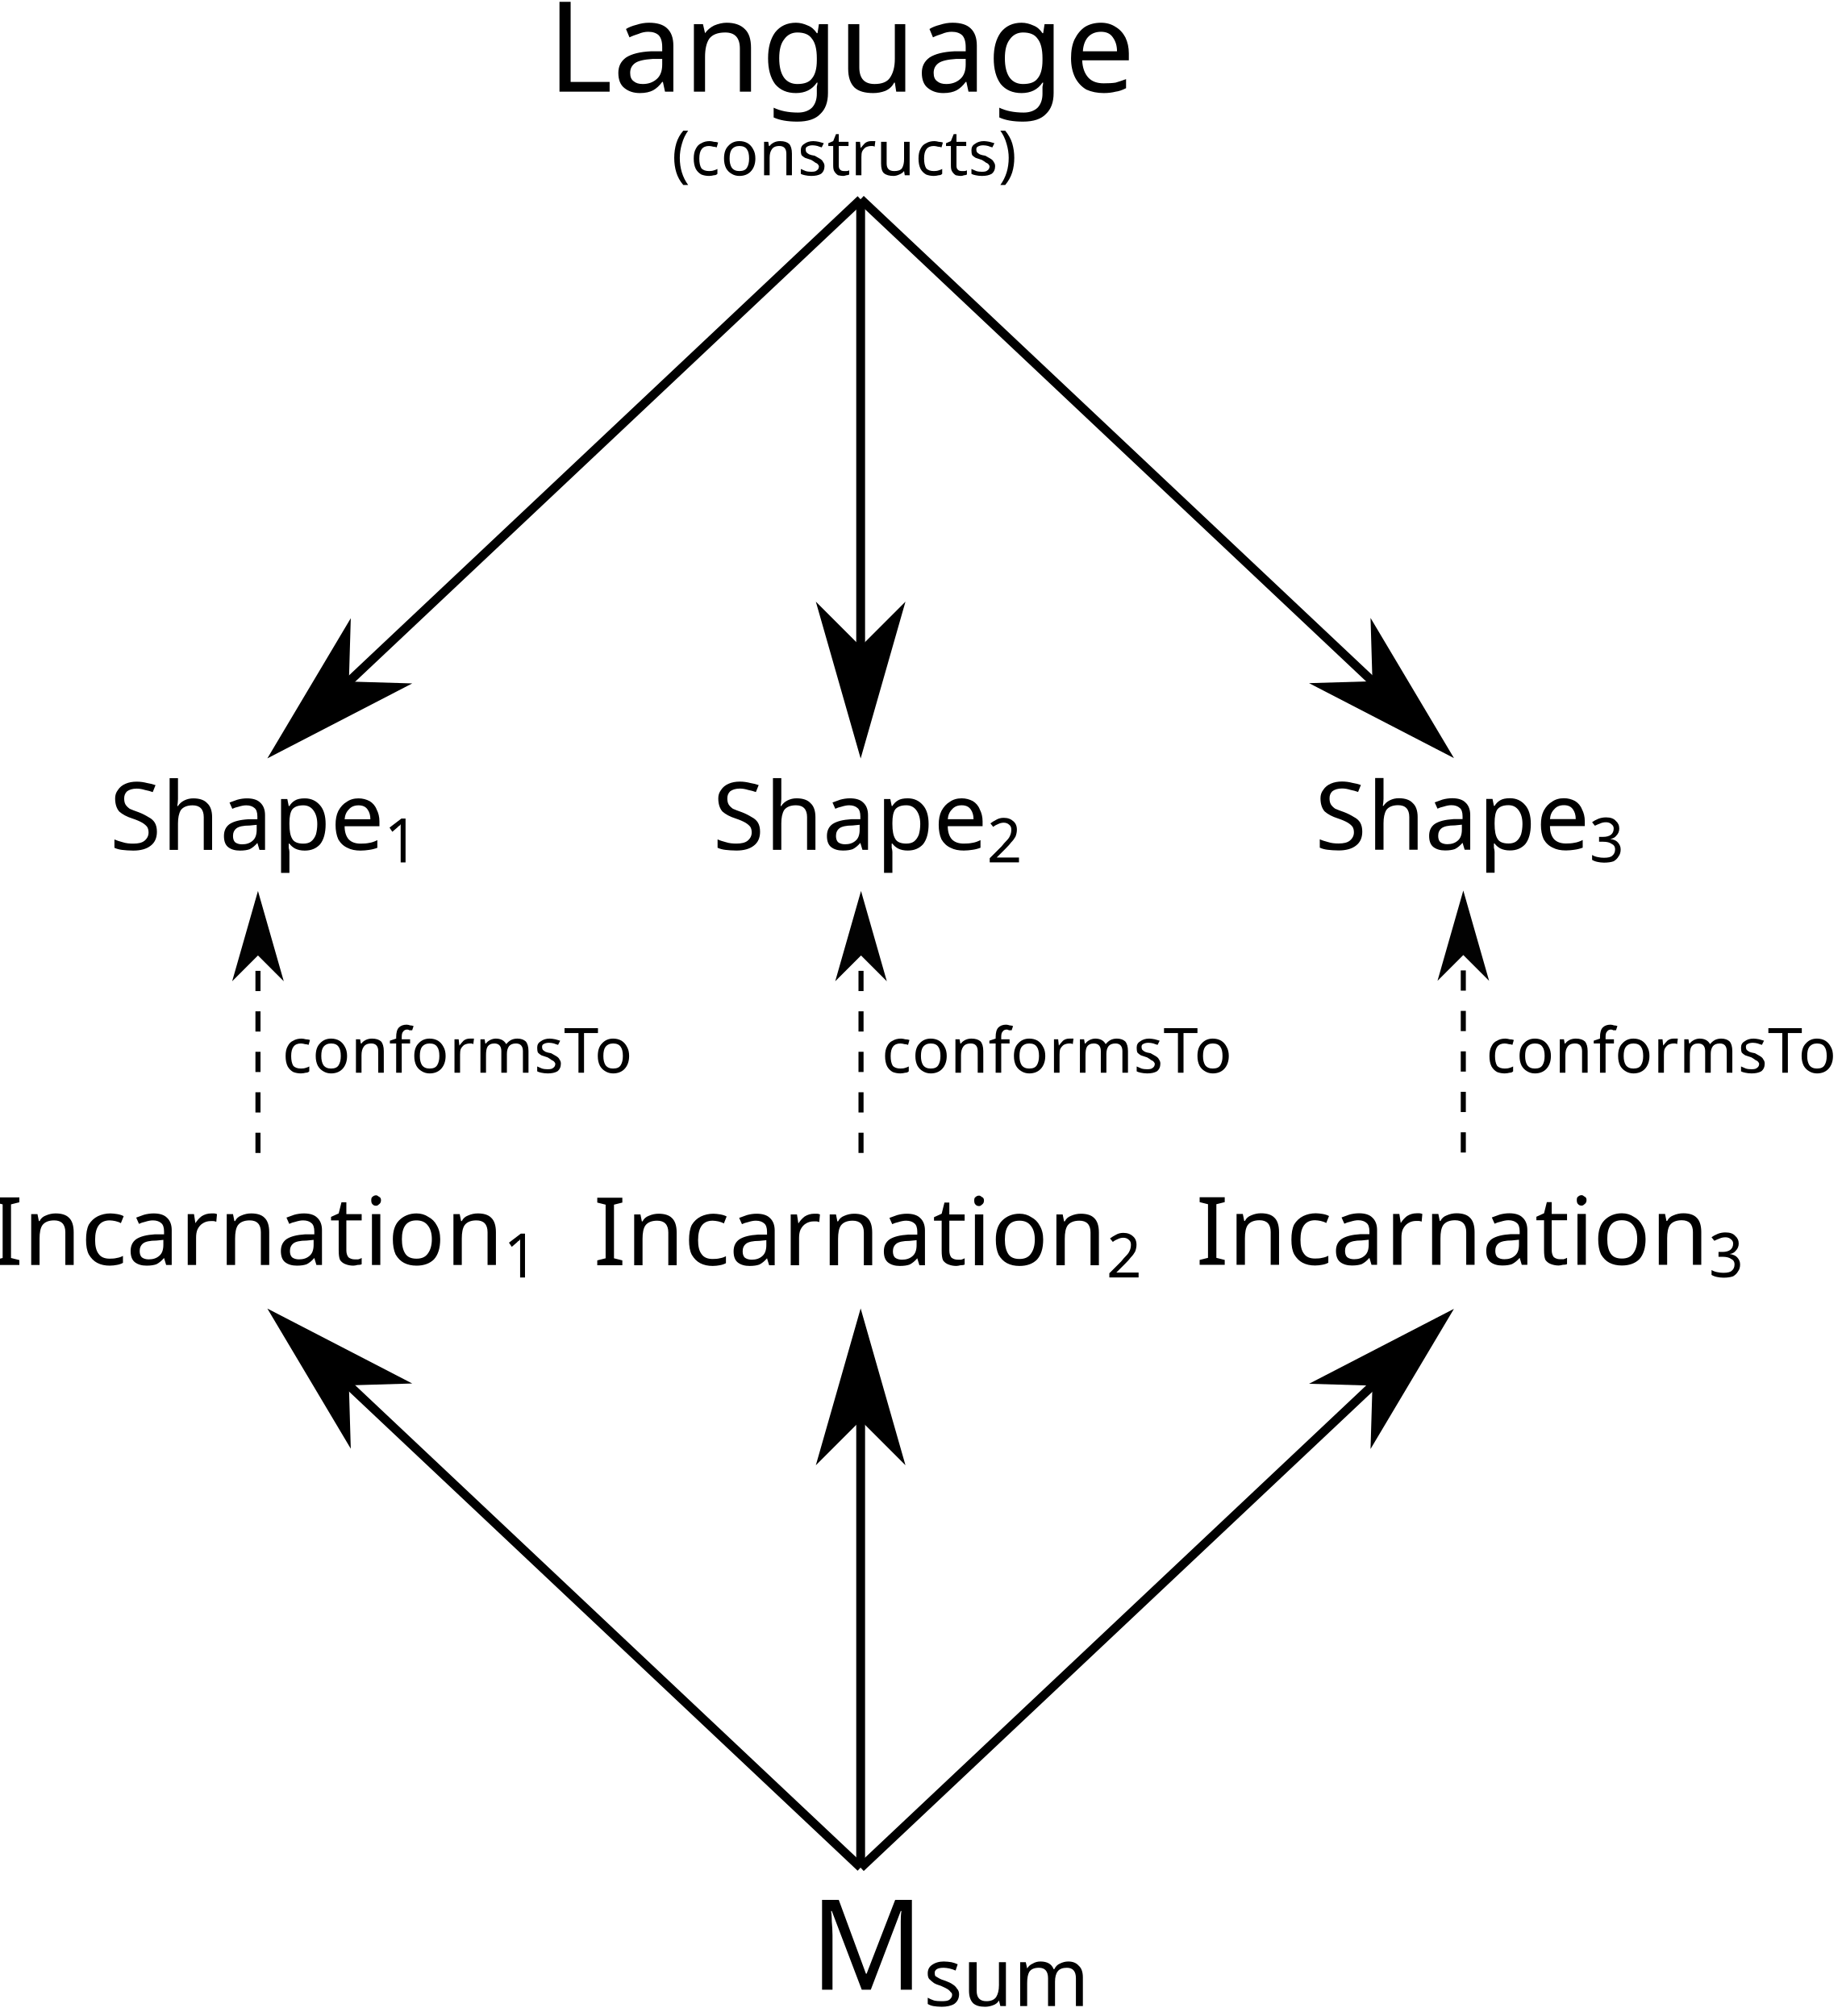
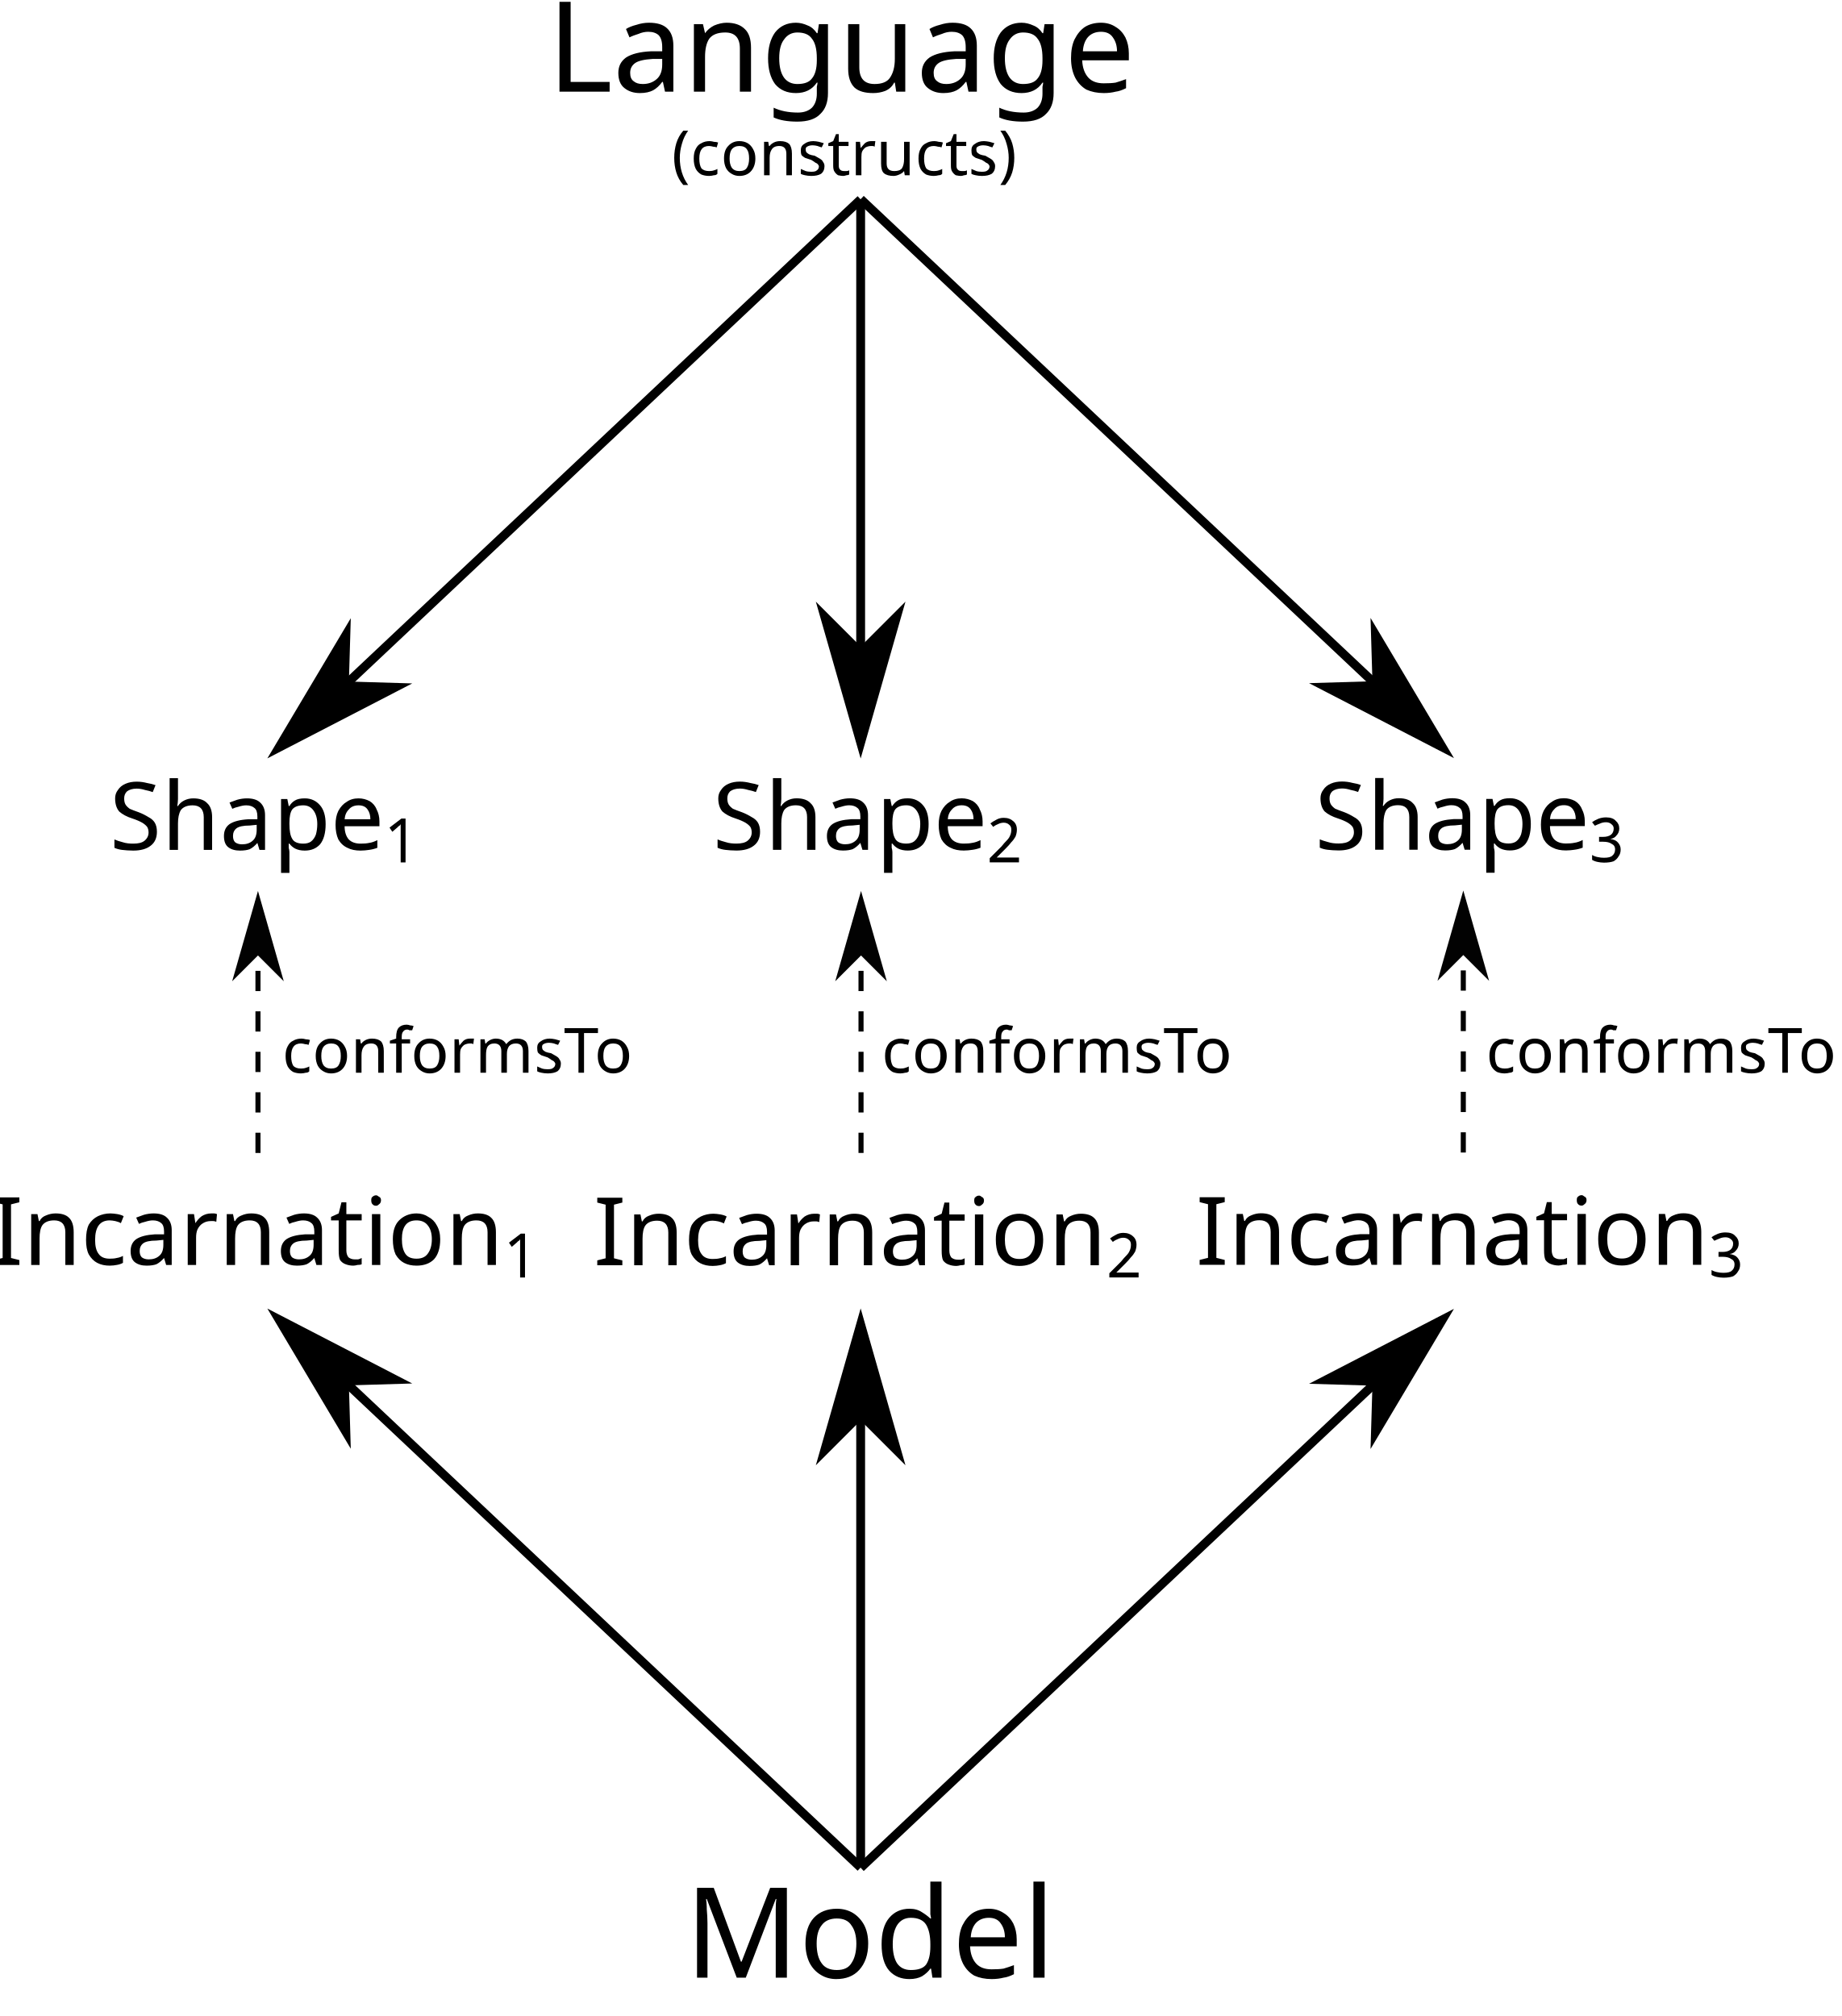
<svg xmlns="http://www.w3.org/2000/svg" width="41.309mm" height="45.233mm" viewBox="0 0 41.309 45.233" version="1.1" id="svg8">
  <defs id="defs2">
    <marker orient="auto" refY="0" refX="0" id="marker1139" style="overflow:visible">
      <path id="path879" d="M 0,0 5,-5 -12.5,0 5,5 Z" style="fill:#000000;fill-opacity:1;fill-rule:evenodd;stroke:#000000;stroke-width:1pt;stroke-opacity:1" transform="matrix(-0.8,0,0,-0.8,-10,0)" />
    </marker>
    <marker orient="auto" refY="0" refX="0" id="marker6243" style="overflow:visible">
      <path id="path6241" d="M 0,0 5,-5 -12.5,0 5,5 Z" style="fill:#000000;fill-opacity:1;fill-rule:evenodd;stroke:#000000;stroke-width:1pt;stroke-opacity:1" transform="matrix(-0.8,0,0,-0.8,-10,0)" />
    </marker>
    <marker orient="auto" refY="0" refX="0" id="marker6185" style="overflow:visible">
      <path id="path6183" style="fill:#000000;fill-opacity:1;fill-rule:evenodd;stroke:#000000;stroke-width:0.625;stroke-linejoin:round;stroke-opacity:1" d="M 8.719,4.034 -2.207,0.016 8.719,-4.002 c -1.745,2.372 -1.735,5.617 -6e-7,8.035 z" transform="matrix(-1.1,0,0,-1.1,-1.1,0)" />
    </marker>
    <marker orient="auto" refY="0" refX="0" id="marker6133" style="overflow:visible">
      <path id="path6131" style="fill:#000000;fill-opacity:1;fill-rule:evenodd;stroke:#000000;stroke-width:0.625;stroke-linejoin:round;stroke-opacity:1" d="M 8.719,4.034 -2.207,0.016 8.719,-4.002 c -1.745,2.372 -1.735,5.617 -6e-7,8.035 z" transform="scale(-0.6)" />
    </marker>
    <marker orient="auto" refY="0" refX="0" id="Arrow2Mend" style="overflow:visible">
      <path id="path844" style="fill:#000000;fill-opacity:1;fill-rule:evenodd;stroke:#000000;stroke-width:0.625;stroke-linejoin:round;stroke-opacity:1" d="M 8.719,4.034 -2.207,0.016 8.719,-4.002 c -1.745,2.372 -1.735,5.617 -6e-7,8.035 z" transform="scale(-0.6)" />
    </marker>
    <marker orient="auto" refY="0" refX="0" id="Arrow2Lend" style="overflow:visible">
      <path id="path838" style="fill:#000000;fill-opacity:1;fill-rule:evenodd;stroke:#000000;stroke-width:0.625;stroke-linejoin:round;stroke-opacity:1" d="M 8.719,4.034 -2.207,0.016 8.719,-4.002 c -1.745,2.372 -1.735,5.617 -6e-7,8.035 z" transform="matrix(-1.1,0,0,-1.1,-1.1,0)" />
    </marker>
    <marker orient="auto" refY="0" refX="0" id="Arrow1Lend" style="overflow:visible">
      <path id="path820" d="M 0,0 5,-5 -12.5,0 5,5 Z" style="fill:#000000;fill-opacity:1;fill-rule:evenodd;stroke:#000000;stroke-width:1pt;stroke-opacity:1" transform="matrix(-0.8,0,0,-0.8,-10,0)" />
    </marker>
    <marker style="overflow:visible" id="marker1759" refX="0" refY="0" orient="auto">
      <path transform="matrix(-0.8,0,0,-0.8,-10,0)" style="fill:#000000;fill-opacity:1;fill-rule:evenodd;stroke:#000000;stroke-width:1pt;stroke-opacity:1" d="M 0,0 5,-5 -12.5,0 5,5 Z" id="path1757" />
    </marker>
    <marker orient="auto" refY="0" refX="0" id="Arrow2Send" style="overflow:visible">
      <path id="path850" style="fill:#000000;fill-opacity:1;fill-rule:evenodd;stroke:#000000;stroke-width:0.625;stroke-linejoin:round;stroke-opacity:1" d="M 8.719,4.034 -2.207,0.016 8.719,-4.002 c -1.745,2.372 -1.735,5.617 -6e-7,8.035 z" transform="matrix(-0.3,0,0,-0.3,0.69,0)" />
    </marker>
    <marker orient="auto" refY="0" refX="0" id="marker6243-8" style="overflow:visible">
      <path id="path6241-1" d="M 0,0 5,-5 -12.5,0 5,5 Z" style="fill:#000000;fill-opacity:1;fill-rule:evenodd;stroke:#000000;stroke-width:1pt;stroke-opacity:1" transform="matrix(-0.8,0,0,-0.8,-10,0)" />
    </marker>
    <marker orient="auto" refY="0" refX="0" id="marker6243-6" style="overflow:visible">
      <path id="path6241-8" d="M 0,0 5,-5 -12.5,0 5,5 Z" style="fill:#000000;fill-opacity:1;fill-rule:evenodd;stroke:#000000;stroke-width:1pt;stroke-opacity:1" transform="matrix(-0.8,0,0,-0.8,-10,0)" />
    </marker>
    <marker orient="auto" refY="0" refX="0" id="marker1139-4" style="overflow:visible">
      <path id="path879-1" d="M 0,0 5,-5 -12.5,0 5,5 Z" style="fill:#000000;fill-opacity:1;fill-rule:evenodd;stroke:#000000;stroke-width:1pt;stroke-opacity:1" transform="matrix(-0.8,0,0,-0.8,-10,0)" />
    </marker>
    <marker orient="auto" refY="0" refX="0" id="Arrow1Lend-6" style="overflow:visible">
      <path id="path820-0" d="M 0,0 5,-5 -12.5,0 5,5 Z" style="fill:#000000;fill-opacity:1;fill-rule:evenodd;stroke:#000000;stroke-width:1pt;stroke-opacity:1" transform="matrix(-0.8,0,0,-0.8,-10,0)" />
    </marker>
    <marker orient="auto" refY="0" refX="0" id="Arrow1Lend-6-2" style="overflow:visible">
      <path id="path820-0-0" d="M 0,0 5,-5 -12.5,0 5,5 Z" style="fill:#000000;fill-opacity:1;fill-rule:evenodd;stroke:#000000;stroke-width:1pt;stroke-opacity:1" transform="matrix(-0.8,0,0,-0.8,-10,0)" />
    </marker>
    <marker orient="auto" refY="0" refX="0" id="Arrow1Lend-2" style="overflow:visible">
      <path id="path820-2" d="M 0,0 5,-5 -12.5,0 5,5 Z" style="fill:#000000;fill-opacity:1;fill-rule:evenodd;stroke:#000000;stroke-width:1pt;stroke-opacity:1" transform="matrix(-0.8,0,0,-0.8,-10,0)" />
    </marker>
    <marker orient="auto" refY="0" refX="0" id="marker1139-9" style="overflow:visible">
      <path id="path879-7" d="M 0,0 5,-5 -12.5,0 5,5 Z" style="fill:#000000;fill-opacity:1;fill-rule:evenodd;stroke:#000000;stroke-width:1pt;stroke-opacity:1" transform="matrix(-0.8,0,0,-0.8,-10,0)" />
    </marker>
    <marker orient="auto" refY="0" refX="0" id="marker1139-9-9" style="overflow:visible">
      <path id="path879-7-4" d="M 0,0 5,-5 -12.5,0 5,5 Z" style="fill:#000000;fill-opacity:1;fill-rule:evenodd;stroke:#000000;stroke-width:1pt;stroke-opacity:1" transform="matrix(-0.8,0,0,-0.8,-10,0)" />
    </marker>
    <marker orient="auto" refY="0" refX="0" id="Arrow1Lend-2-5" style="overflow:visible">
      <path id="path820-2-4" d="M 0,0 5,-5 -12.5,0 5,5 Z" style="fill:#000000;fill-opacity:1;fill-rule:evenodd;stroke:#000000;stroke-width:1pt;stroke-opacity:1" transform="matrix(-0.8,0,0,-0.8,-10,0)" />
    </marker>
    <marker orient="auto" refY="0" refX="0" id="Arrow1Lend-6-2-6" style="overflow:visible">
      <path id="path820-0-0-6" d="M 0,0 5,-5 -12.5,0 5,5 Z" style="fill:#000000;fill-opacity:1;fill-rule:evenodd;stroke:#000000;stroke-width:1pt;stroke-opacity:1" transform="matrix(-0.8,0,0,-0.8,-10,0)" />
    </marker>
  </defs>
  <g id="layer1" transform="translate(-48.07309,-83.04856)">
    <g id="g1098" transform="translate(3.08956,0.1646004)">
      <text id="text1811" y="101.956" x="47.442" style="font-style:normal;font-weight:normal;font-size:10.583px;line-height:1.25;font-family:sans-serif;letter-spacing:0px;word-spacing:0px;fill:#000000;fill-opacity:1;stroke:none;stroke-width:0.265" xml:space="preserve">
        <tspan style="font-size:2.117px;stroke-width:0.265" y="101.956" x="47.442" id="tspan1809">Shape<tspan id="tspan841" style="font-size:65%;baseline-shift:sub">1</tspan>
        </tspan>
      </text>
      <text id="text1815" y="111.269" x="44.776" style="font-style:normal;font-weight:normal;font-size:10.583px;line-height:1.25;font-family:sans-serif;letter-spacing:0px;word-spacing:0px;fill:#000000;fill-opacity:1;stroke:none;stroke-width:0.265" xml:space="preserve">
        <tspan style="font-size:2.117px;stroke-width:0.265" y="111.269" x="44.776" id="tspan1813">Incarnation<tspan id="tspan882" style="font-size:65%;baseline-shift:sub">1</tspan>
        </tspan>
      </text>
      <path id="path5520" d="m 50.771,108.753 v -5.657" style="opacity:0.99;fill:none;stroke:#000000;stroke-width:0.114;stroke-linecap:butt;stroke-linejoin:miter;stroke-miterlimit:4;stroke-dasharray:0.454, 0.454;stroke-dashoffset:0;stroke-opacity:1;marker-end:url(#marker6243)" />
    </g>
    <g id="g1113" transform="translate(-3.000007,-0.1646004)">
      <text id="text1811-2" y="102.285" x="67.062" style="font-style:normal;font-weight:normal;font-size:10.583px;line-height:1.25;font-family:sans-serif;letter-spacing:0px;word-spacing:0px;fill:#000000;fill-opacity:1;stroke:none;stroke-width:0.265" xml:space="preserve">
        <tspan style="font-size:2.117px;stroke-width:0.265" y="102.285" x="67.062" id="tspan1809-9">Shape<tspan id="tspan1077" style="font-size:65%;baseline-shift:sub">2</tspan>
        </tspan>
      </text>
      <text id="text1815-9" y="111.599" x="64.396" style="font-style:normal;font-weight:normal;font-size:10.583px;line-height:1.25;font-family:sans-serif;letter-spacing:0px;word-spacing:0px;fill:#000000;fill-opacity:1;stroke:none;stroke-width:0.265" xml:space="preserve">
        <tspan style="font-size:2.117px;stroke-width:0.265" y="111.599" x="64.396" id="tspan1813-0">Incarnation<tspan id="tspan1079" style="font-size:65%;baseline-shift:sub">2</tspan>
        </tspan>
      </text>
      <path id="path5520-8" d="M 70.39,109.082 V 103.425" style="opacity:0.99;fill:none;stroke:#000000;stroke-width:0.114;stroke-linecap:butt;stroke-linejoin:miter;stroke-miterlimit:4;stroke-dasharray:0.454, 0.454;stroke-dashoffset:0;stroke-opacity:1;marker-end:url(#marker6243-8)" />
    </g>
    <g id="g1134" transform="translate(-8.552107,0.02075368)">
      <text id="text1811-0" y="102.09" x="86.125" style="font-style:normal;font-weight:normal;font-size:10.583px;line-height:1.25;font-family:sans-serif;letter-spacing:0px;word-spacing:0px;fill:#000000;fill-opacity:1;stroke:none;stroke-width:0.265" xml:space="preserve">
        <tspan style="font-size:2.117px;stroke-width:0.265" y="102.09" x="86.125" id="tspan1809-2">Shape<tspan id="tspan1081" style="font-size:65%;baseline-shift:sub">3</tspan>
        </tspan>
      </text>
      <text id="text1815-0" y="111.403" x="83.459" style="font-style:normal;font-weight:normal;font-size:10.583px;line-height:1.25;font-family:sans-serif;letter-spacing:0px;word-spacing:0px;fill:#000000;fill-opacity:1;stroke:none;stroke-width:0.265" xml:space="preserve">
        <tspan style="font-size:2.117px;stroke-width:0.265" y="111.403" x="83.459" id="tspan1813-5">Incarnation<tspan id="tspan1083" style="font-size:65%;baseline-shift:sub">3</tspan>
        </tspan>
      </text>
      <path id="path5520-1" d="m 89.454,108.887 v -5.657" style="opacity:0.99;fill:none;stroke:#000000;stroke-width:0.114;stroke-linecap:butt;stroke-linejoin:miter;stroke-miterlimit:4;stroke-dasharray:0.454, 0.454;stroke-dashoffset:0;stroke-opacity:1;marker-end:url(#marker6243-6)" />
    </g>
    <text xml:space="preserve" style="font-style:normal;font-weight:normal;font-size:10.583px;line-height:1.25;font-family:sans-serif;letter-spacing:0px;word-spacing:0px;fill:#000000;fill-opacity:1;stroke:none;stroke-width:0.265" x="60.342" y="85.106" id="text1166">
      <tspan id="tspan1164" x="60.342" y="85.106" style="font-size:2.822px;stroke-width:0.265">Language</tspan>
    </text>
    <text xml:space="preserve" style="font-style:normal;font-weight:normal;font-size:10.583px;line-height:1.25;font-family:sans-serif;letter-spacing:0px;word-spacing:0px;fill:#000000;fill-opacity:1;stroke:none;stroke-width:0.265" x="63.138" y="86.982" id="text1170">
      <tspan id="tspan1168" x="63.138" y="86.982" style="font-size:1.411px;stroke-width:0.265">(constructs)</tspan>
    </text>
-     <text xml:space="preserve" style="font-style:normal;font-weight:normal;font-size:10.583px;line-height:1.25;font-family:sans-serif;letter-spacing:0px;word-spacing:0px;fill:#000000;fill-opacity:1;stroke:none;stroke-width:0.265" x="66.234" y="127.691" id="text1174">
-       <tspan id="tspan1172" x="66.234" y="127.691" style="font-size:2.822px;stroke-width:0.265">M<tspan style="font-size:65%;baseline-shift:sub" id="tspan1176">sum</tspan>
-       </tspan>
+     <text xml:space="preserve" style="font-style:normal;font-weight:normal;font-size:10.583px;line-height:1.25;font-family:sans-serif;letter-spacing:0px;word-spacing:0px;fill:#000000;fill-opacity:1;stroke:none;stroke-width:0.265" x="63.428" y="127.424" id="text1174">
+       <tspan id="tspan1172" x="63.428" y="127.424" style="font-size:2.822px;stroke-width:0.265">Model</tspan>
    </text>
    <g id="g30610" transform="translate(-0.008301)">
      <path id="path874-4" d="M 67.39,124.95 V 112.79" style="fill:none;stroke:#000000;stroke-width:0.198;stroke-linecap:butt;stroke-linejoin:miter;stroke-miterlimit:4;stroke-dasharray:none;stroke-opacity:1;marker-end:url(#marker1139-9)" />
      <path id="path18938-3" d="M 67.391,124.956 80.421,112.678" style="fill:none;stroke:#000000;stroke-width:0.198;stroke-linecap:butt;stroke-linejoin:miter;stroke-miterlimit:4;stroke-dasharray:none;stroke-opacity:1;marker-end:url(#Arrow1Lend-2)" />
      <path id="path18938-2-5" d="M 67.39,124.95 54.359,112.672" style="fill:none;stroke:#000000;stroke-width:0.198;stroke-linecap:butt;stroke-linejoin:miter;stroke-miterlimit:4;stroke-dasharray:none;stroke-opacity:1;marker-end:url(#Arrow1Lend-6-2)" />
    </g>
    <g transform="matrix(1,0,0,-1,-0.008301,212.4725)" id="g30610-3">
      <path id="path874-4-9" d="M 67.39,124.95 V 112.79" style="fill:none;stroke:#000000;stroke-width:0.198;stroke-linecap:butt;stroke-linejoin:miter;stroke-miterlimit:4;stroke-dasharray:none;stroke-opacity:1;marker-end:url(#marker1139-9-9)" />
      <path id="path18938-3-9" d="M 67.391,124.956 80.421,112.678" style="fill:none;stroke:#000000;stroke-width:0.198;stroke-linecap:butt;stroke-linejoin:miter;stroke-miterlimit:4;stroke-dasharray:none;stroke-opacity:1;marker-end:url(#Arrow1Lend-2-5)" />
      <path id="path18938-2-5-5" d="M 67.39,124.95 54.359,112.672" style="fill:none;stroke:#000000;stroke-width:0.198;stroke-linecap:butt;stroke-linejoin:miter;stroke-miterlimit:4;stroke-dasharray:none;stroke-opacity:1;marker-end:url(#Arrow1Lend-6-2-6)" />
    </g>
    <text xml:space="preserve" style="font-style:normal;font-weight:normal;font-size:10.583px;line-height:1.25;font-family:sans-serif;letter-spacing:0px;word-spacing:0px;fill:#000000;fill-opacity:1;stroke:none;stroke-width:0.265" x="54.404" y="107.117" id="text30656">
      <tspan id="tspan30654" x="54.404" y="107.117" style="font-size:1.411px;stroke-width:0.265">conformsTo</tspan>
    </text>
    <text xml:space="preserve" style="font-style:normal;font-weight:normal;font-size:10.583px;line-height:1.25;font-family:sans-serif;letter-spacing:0px;word-spacing:0px;fill:#000000;fill-opacity:1;stroke:none;stroke-width:0.265" x="67.851" y="107.117" id="text30656-2">
      <tspan id="tspan30654-1" x="67.851" y="107.117" style="font-size:1.411px;stroke-width:0.265">conformsTo</tspan>
    </text>
    <text xml:space="preserve" style="font-style:normal;font-weight:normal;font-size:10.583px;line-height:1.25;font-family:sans-serif;letter-spacing:0px;word-spacing:0px;fill:#000000;fill-opacity:1;stroke:none;stroke-width:0.265" x="81.411" y="107.117" id="text30656-3">
      <tspan id="tspan30654-0" x="81.411" y="107.117" style="font-size:1.411px;stroke-width:0.265">conformsTo</tspan>
    </text>
  </g>
</svg>
